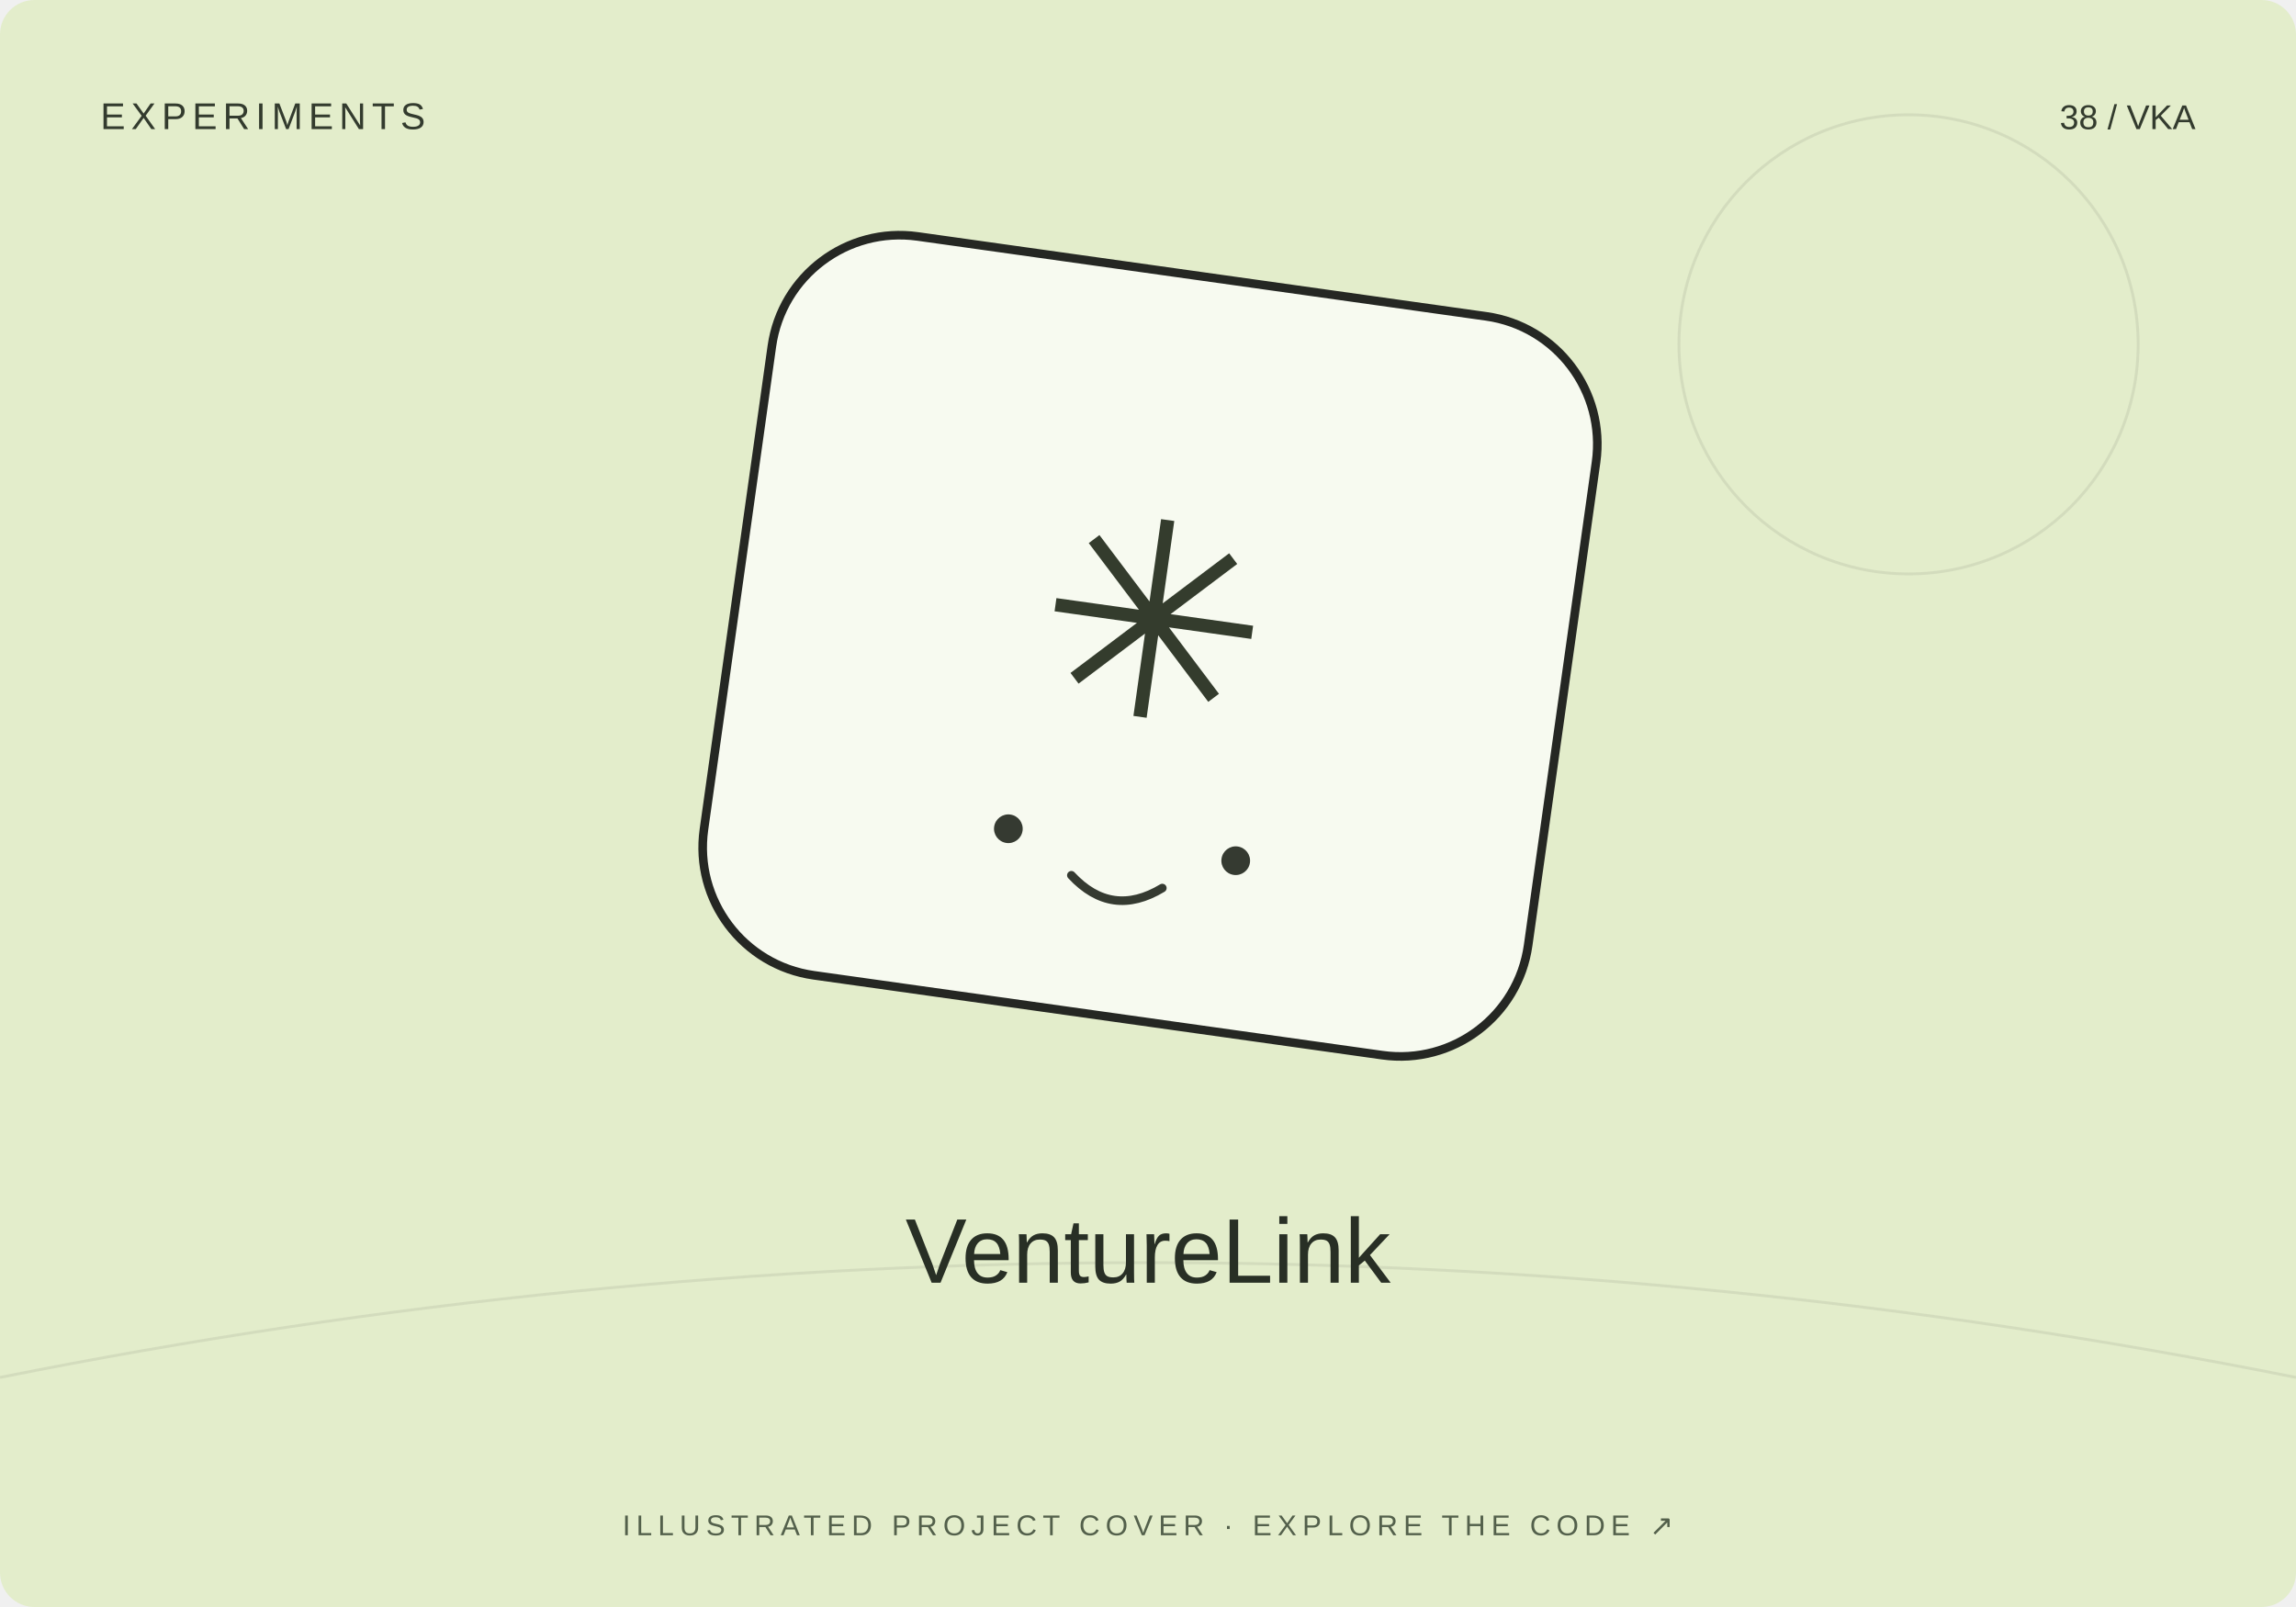
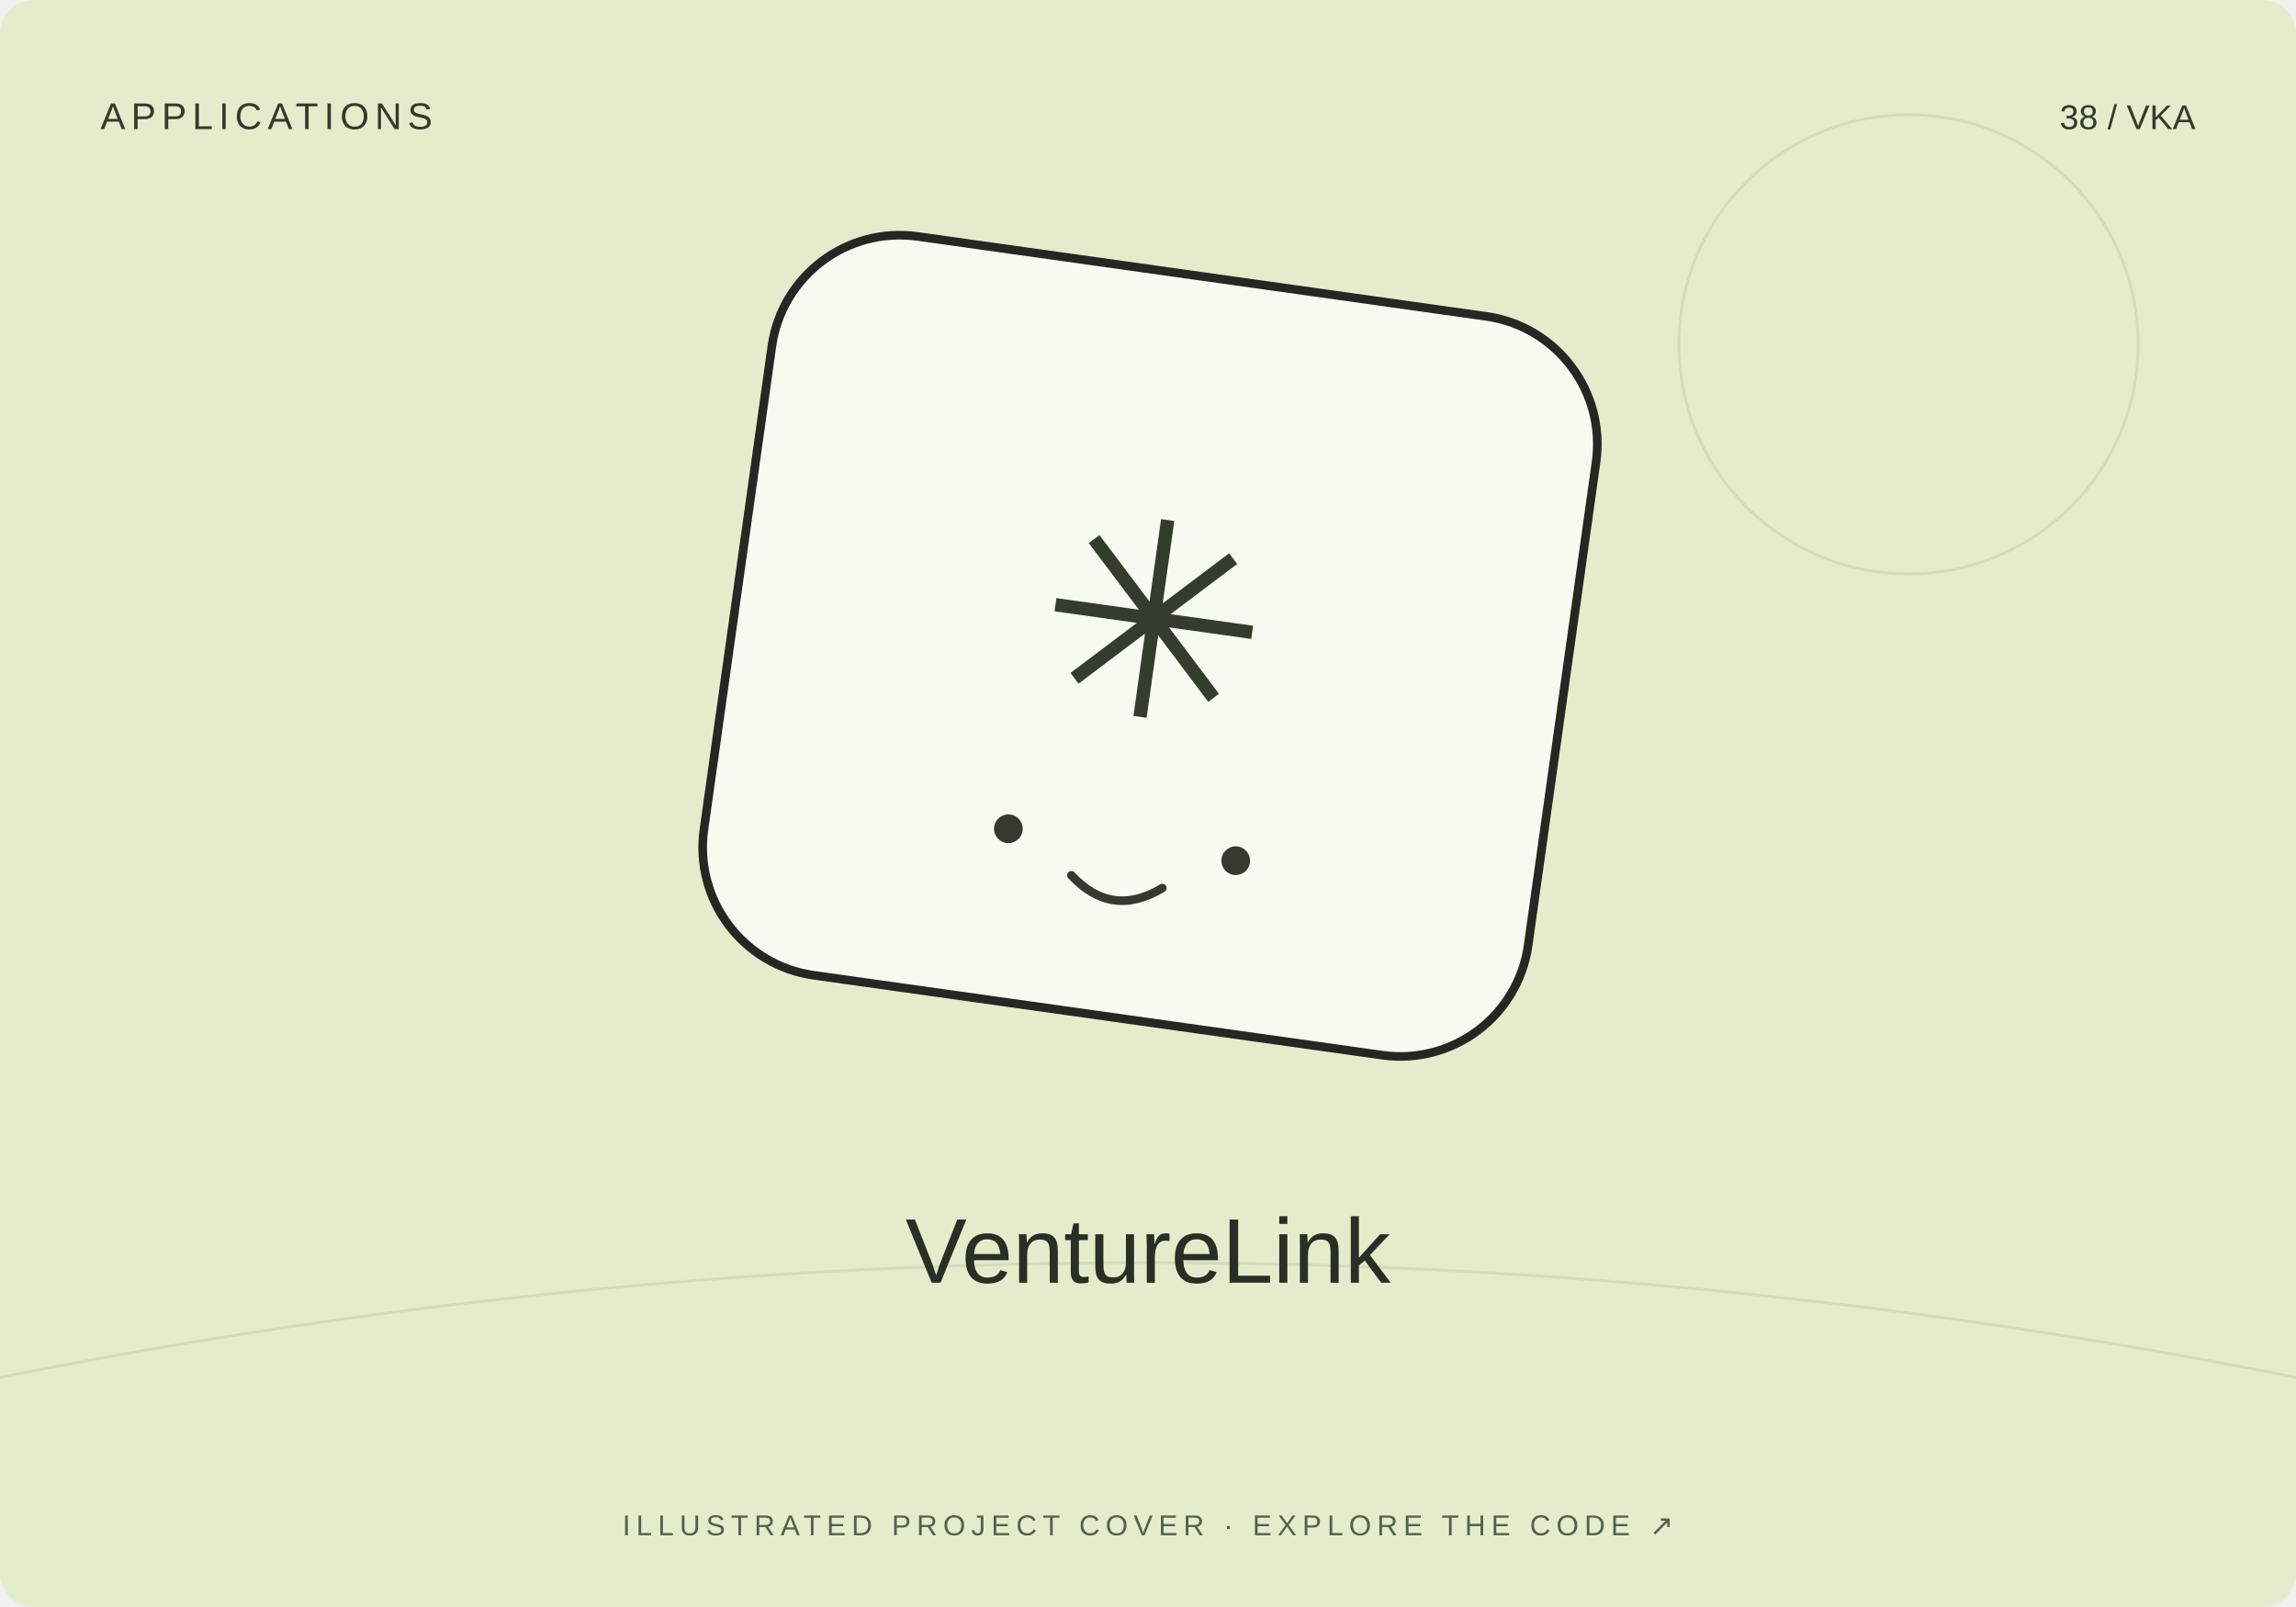
<svg xmlns="http://www.w3.org/2000/svg" width="800" height="560" viewBox="0 0 800 560">
  <rect width="800" height="560" rx="12" fill="#e3edcb" />
  <path d="M0 480Q400 400 800 480" stroke="#20231f" stroke-opacity=".08" fill="none" />
  <circle cx="665" cy="120" r="80" fill="none" stroke="#20231f" stroke-opacity=".08" />
  <g transform="translate(400 230) rotate(8)">
    <rect x="-145" y="-135" width="290" height="260" rx="45" fill="#fff" fill-opacity=".7" stroke="#252723" stroke-width="3" />
    <text y="20" text-anchor="middle" font-family="Arial,sans-serif" font-size="95" fill="#343c2d">✳</text>
    <circle cx="-40" cy="65" r="5" fill="#353a31" />
    <circle cx="40" cy="65" r="5" fill="#353a31" />
    <path d="M-16 78q16 13 32 0" fill="none" stroke="#353a31" stroke-width="3" stroke-linecap="round" />
  </g>
-   <text x="35" y="45" font-size="13" font-family="Arial,sans-serif" fill="#333b2e" letter-spacing="2">EXPERIMENTS</text>
+   <text x="35" y="45" font-size="13" font-family="Arial,sans-serif" fill="#333b2e" letter-spacing="2">APPLICATIONS</text>
  <text x="765" y="45" text-anchor="end" font-size="12" font-family="Arial,sans-serif" fill="#333b2e">38 / VKA</text>
  <text x="400" y="447" text-anchor="middle" font-family="Arial,sans-serif" font-size="32" fill="#282f25">VentureLink</text>
  <text x="400" y="535" text-anchor="middle" font-family="Arial,sans-serif" font-size="10" fill="#53604b" letter-spacing="2">ILLUSTRATED PROJECT COVER · EXPLORE THE CODE ↗</text>
</svg>
